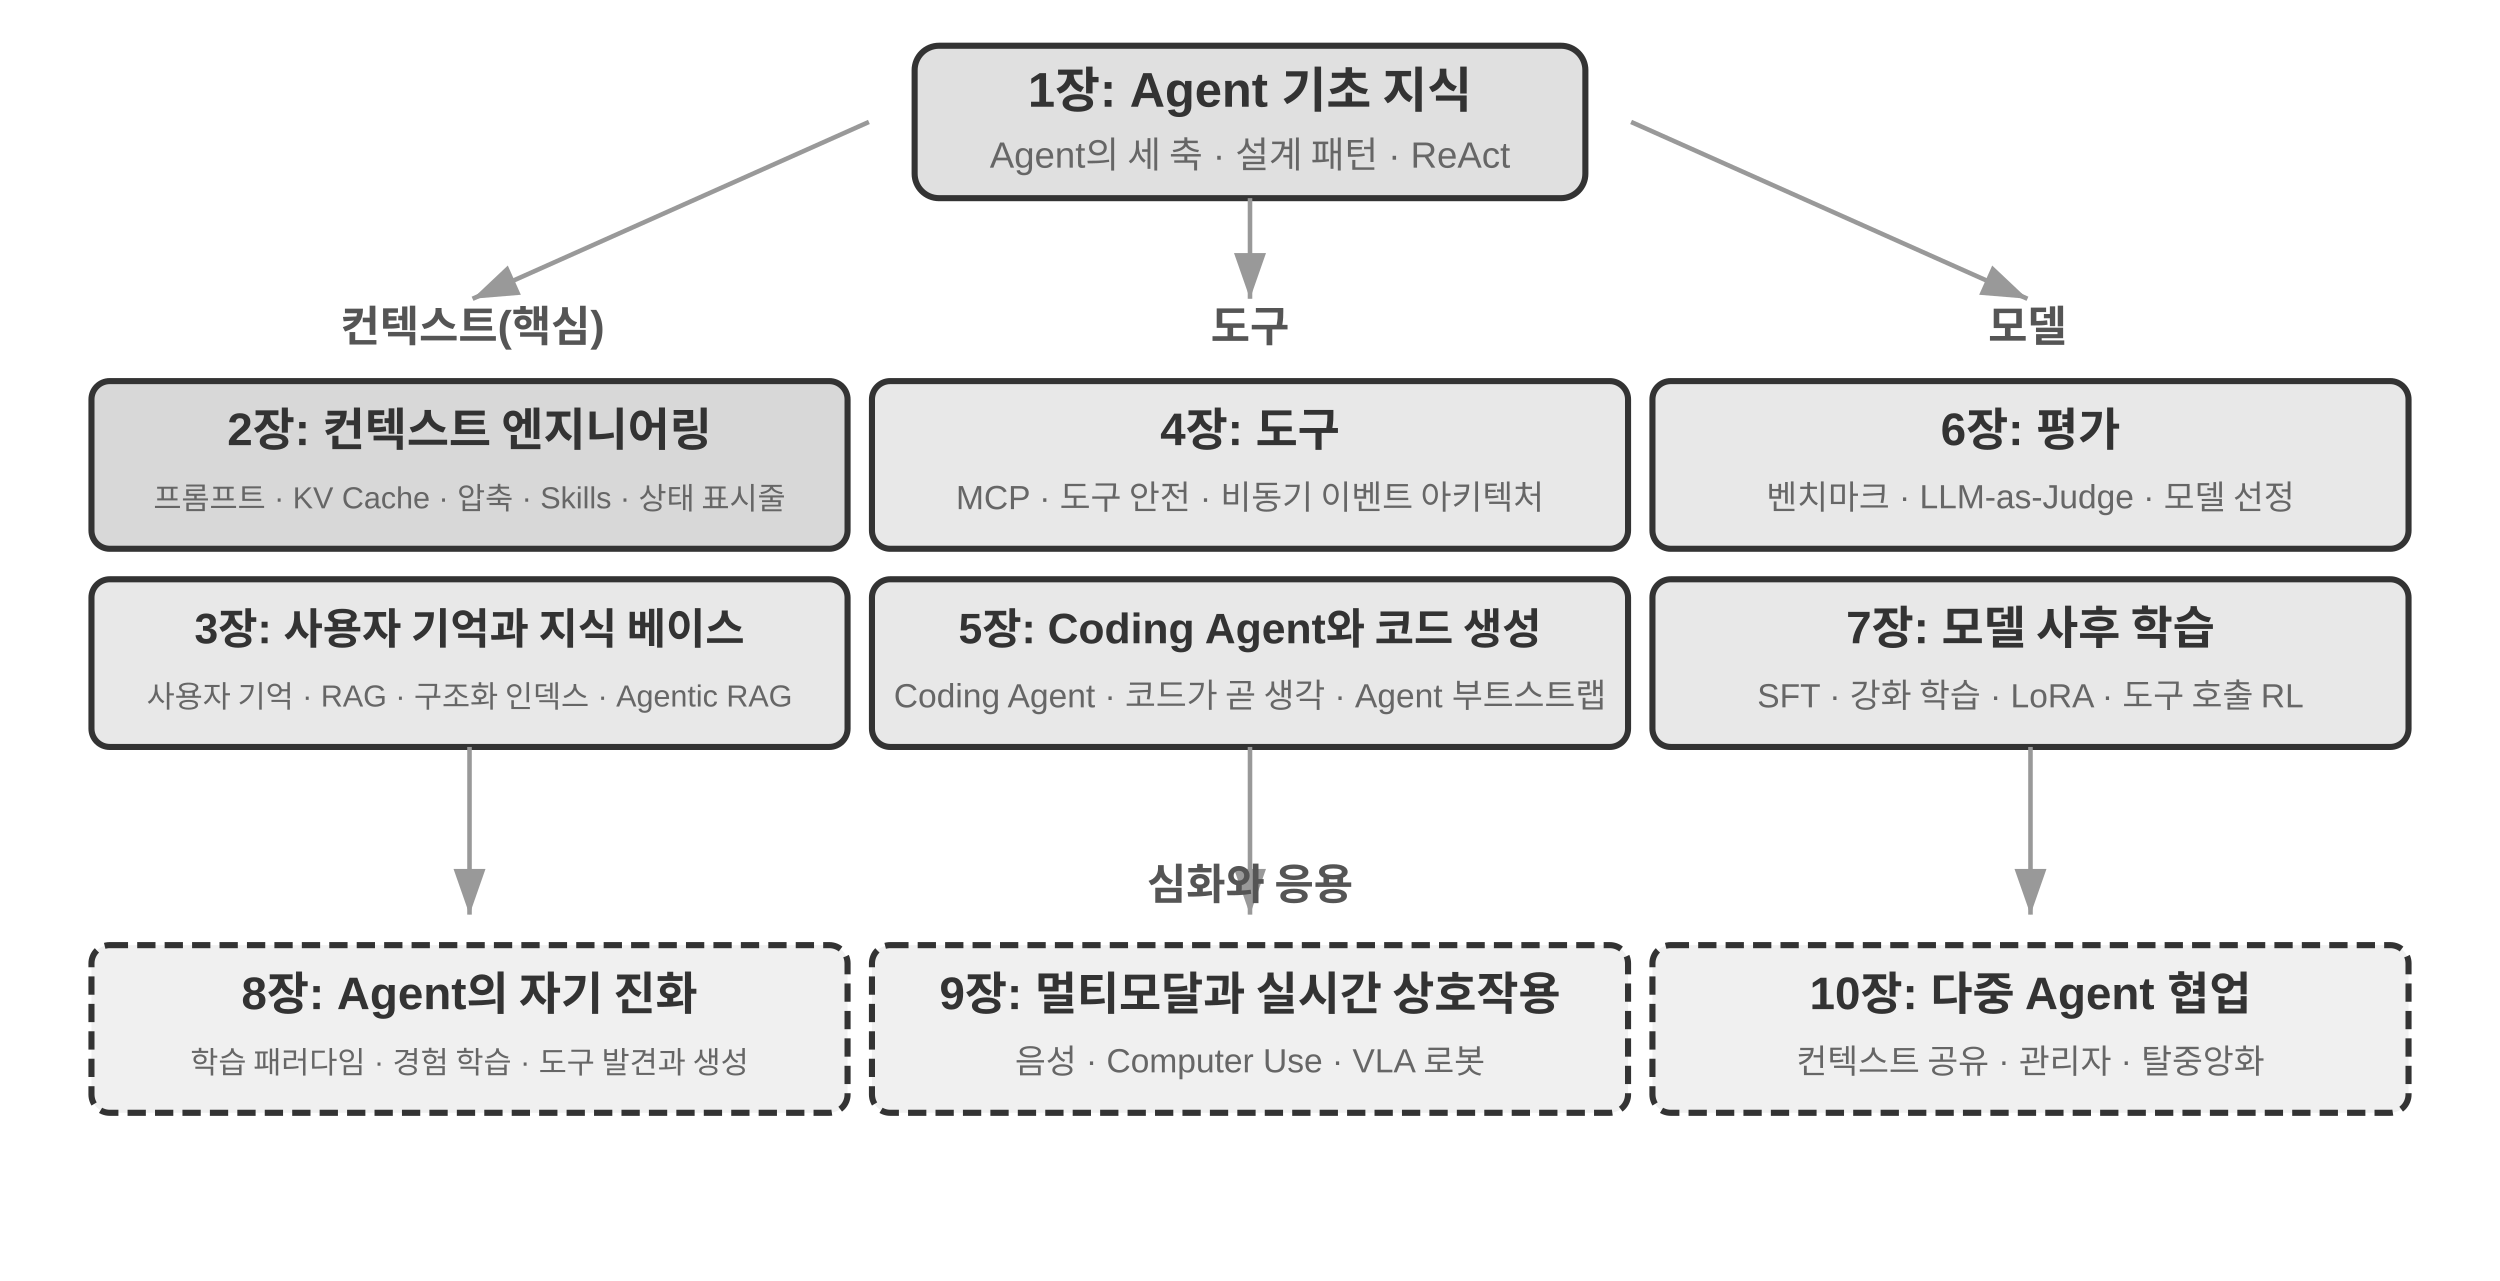
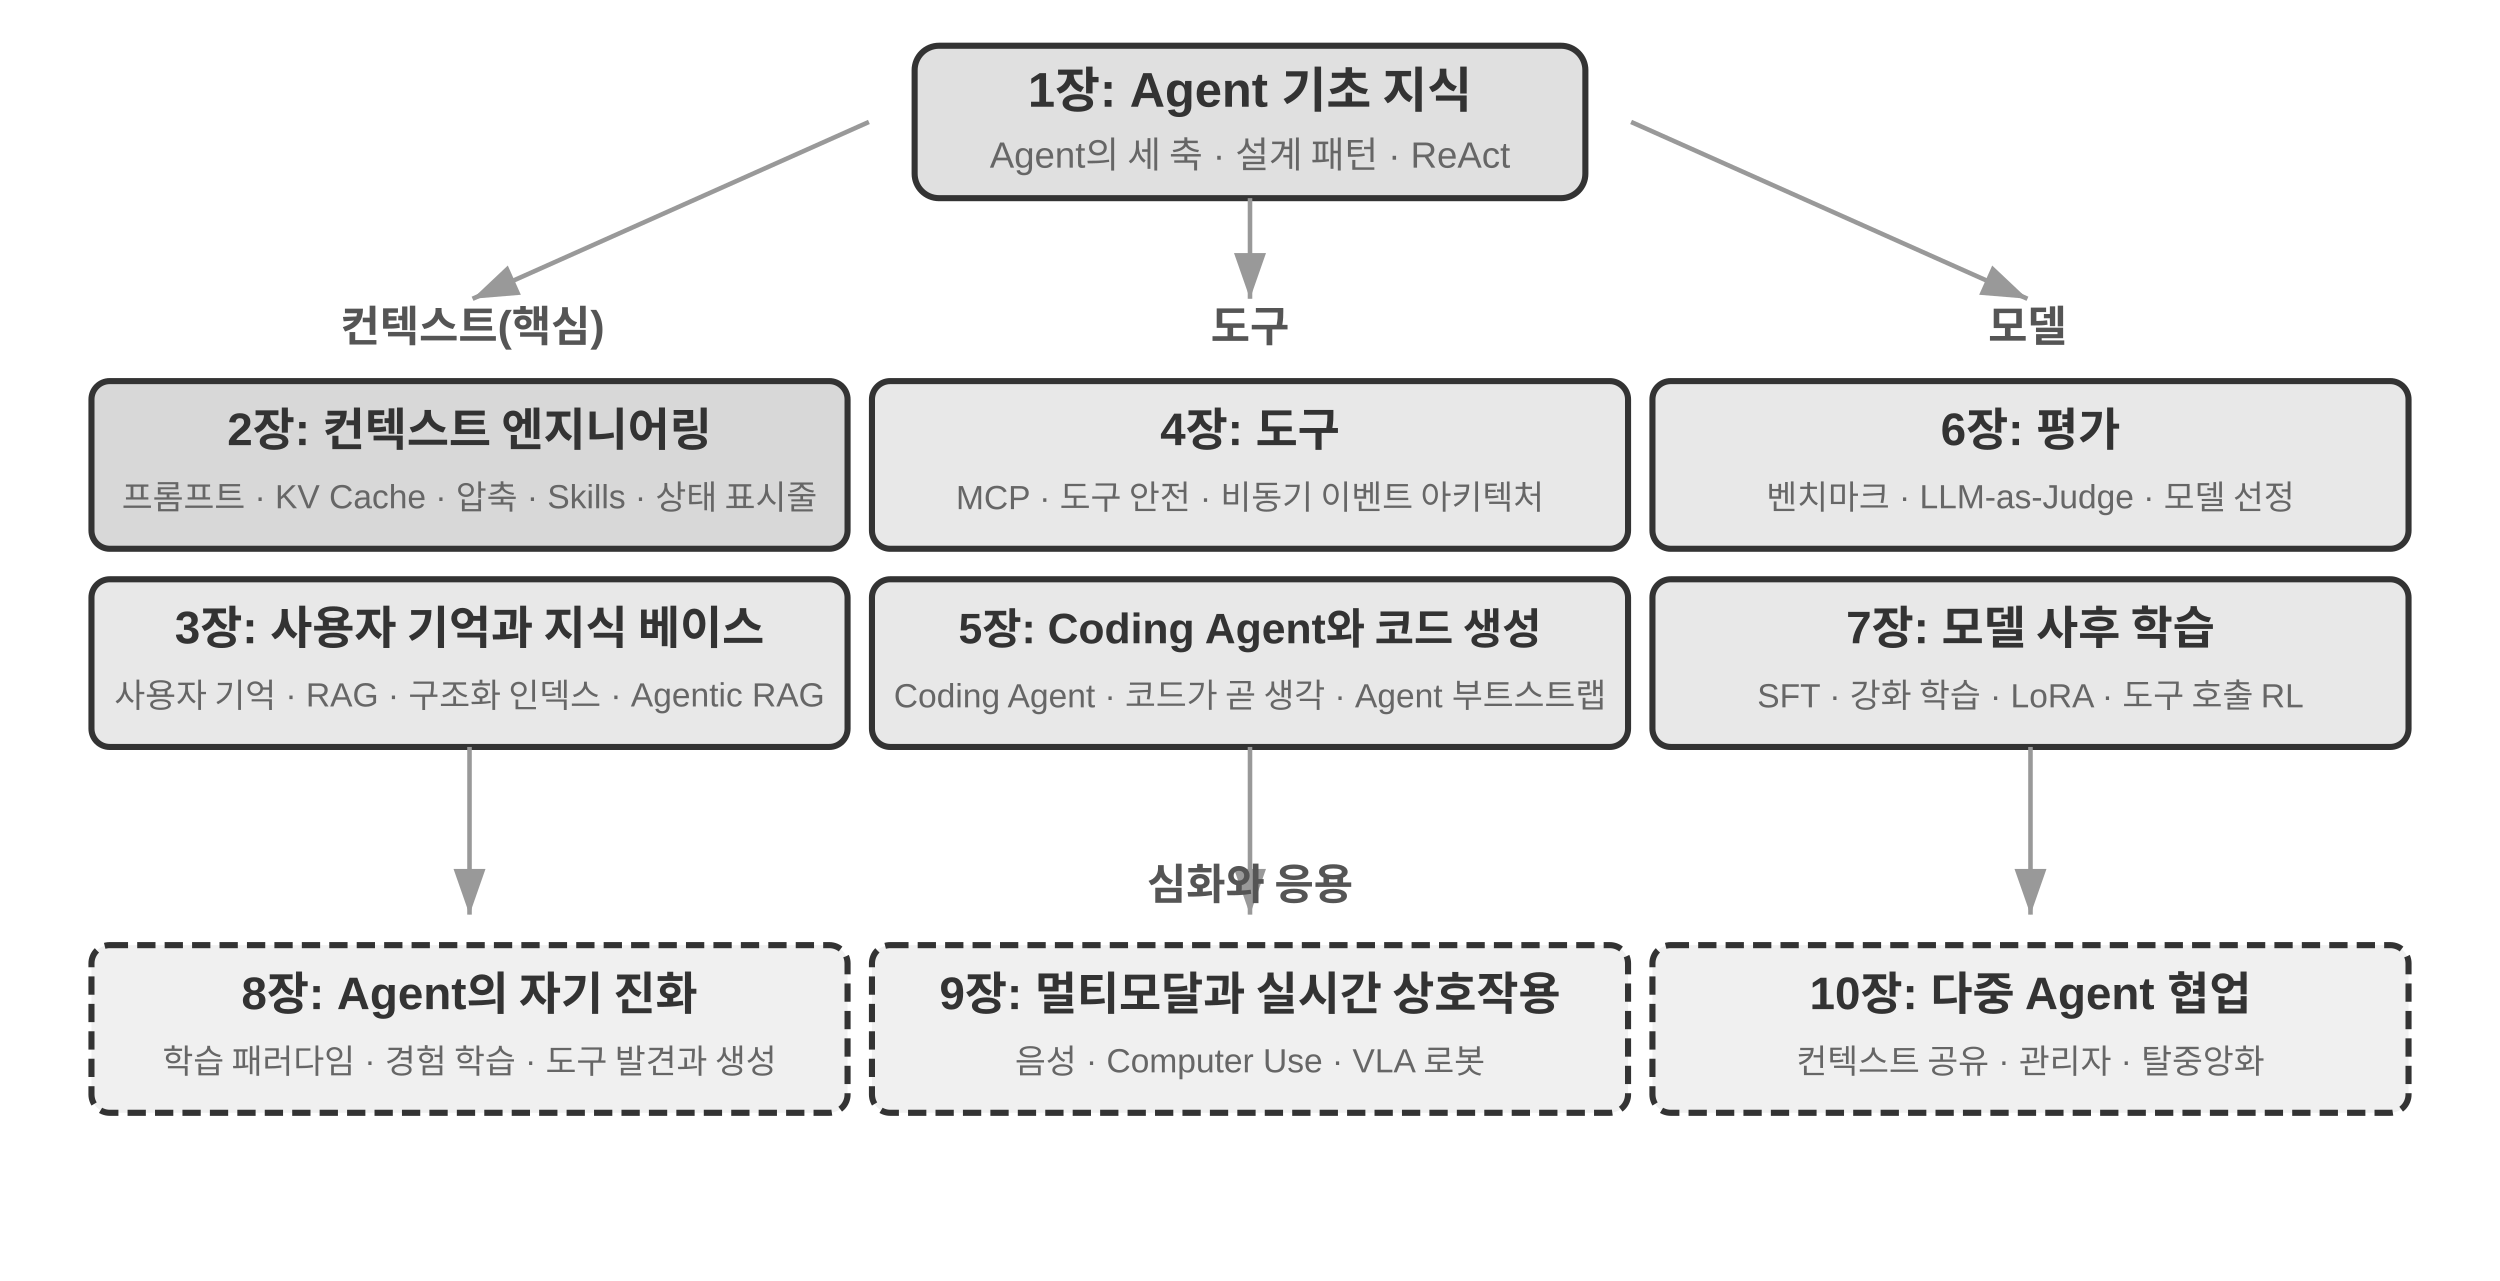
<svg xmlns="http://www.w3.org/2000/svg" viewBox="0 40 820 420" width="820" height="420" style="background:#ffffff">
  <defs>
    <marker id="ah" markerWidth="10" markerHeight="7" refX="10" refY="3.5" orient="auto">
      <polygon points="0 0, 10 3.5, 0 7" fill="#333333" />
    </marker>
    <marker id="ah-g" markerWidth="10" markerHeight="7" refX="10" refY="3.5" orient="auto">
      <polygon points="0 0, 10 3.5, 0 7" fill="#999999" />
    </marker>
  </defs>
  <rect x="300" y="55" width="220" height="50" rx="8" fill="#e0e0e0" stroke="#333333" stroke-width="2" />
-   <text x="410" y="75" font-family="Arial, 'Apple SD Gothic Neo', 'Malgun Gothic', sans-serif" font-size="16" fill="#333333" text-anchor="middle" font-weight="bold">1장: Agent 기초 지식</text>
-   <text x="410" y="95" font-family="Arial, 'Apple SD Gothic Neo', 'Malgun Gothic', sans-serif" font-size="12" fill="#666666" text-anchor="middle">Agent의 세 축 · 설계 패턴 · ReAct</text>
+   <text x="410" y="75" font-family="Arial, 'Helvetica Neue', Helvetica, 'PingFang SC', 'Microsoft YaHei', sans-serif" font-size="16" fill="#333333" text-anchor="middle" font-weight="bold">1장: Agent 기초 지식</text>
+   <text x="410" y="95" font-family="Arial, 'Helvetica Neue', Helvetica, 'PingFang SC', 'Microsoft YaHei', sans-serif" font-size="12" fill="#666666" text-anchor="middle">Agent의 세 축 · 설계 패턴 · ReAct</text>
  <line x1="285" y1="80" x2="155" y2="138" stroke="#999999" stroke-width="1.5" marker-end="url(#ah-g)" />
  <line x1="410" y1="105" x2="410" y2="138" stroke="#999999" stroke-width="1.5" marker-end="url(#ah-g)" />
  <line x1="535" y1="80" x2="665" y2="138" stroke="#999999" stroke-width="1.5" marker-end="url(#ah-g)" />
-   <text x="155" y="152" font-family="Arial, 'Apple SD Gothic Neo', 'Malgun Gothic', sans-serif" font-size="14" fill="#555555" text-anchor="middle" font-weight="bold">컨텍스트(핵심)</text>
-   <text x="410" y="152" font-family="Arial, 'Apple SD Gothic Neo', 'Malgun Gothic', sans-serif" font-size="14" fill="#555555" text-anchor="middle" font-weight="bold">도구</text>
-   <text x="665" y="152" font-family="Arial, 'Apple SD Gothic Neo', 'Malgun Gothic', sans-serif" font-size="14" fill="#555555" text-anchor="middle" font-weight="bold">모델</text>
+   <text x="155" y="152" font-family="Arial, 'Helvetica Neue', Helvetica, 'PingFang SC', 'Microsoft YaHei', sans-serif" font-size="14" fill="#555555" text-anchor="middle" font-weight="bold">컨텍스트(핵심)</text>
+   <text x="410" y="152" font-family="Arial, 'Helvetica Neue', Helvetica, 'PingFang SC', 'Microsoft YaHei', sans-serif" font-size="14" fill="#555555" text-anchor="middle" font-weight="bold">도구</text>
+   <text x="665" y="152" font-family="Arial, 'Helvetica Neue', Helvetica, 'PingFang SC', 'Microsoft YaHei', sans-serif" font-size="14" fill="#555555" text-anchor="middle" font-weight="bold">모델</text>
  <rect x="30" y="165" width="248" height="55" rx="6" fill="#d8d8d8" stroke="#333333" stroke-width="2" />
-   <text x="154" y="186" font-family="Arial, 'Apple SD Gothic Neo', 'Malgun Gothic', sans-serif" font-size="15" fill="#333333" text-anchor="middle" font-weight="bold">2장: 컨텍스트 엔지니어링</text>
-   <text x="154" y="207" font-family="Arial, 'Apple SD Gothic Neo', 'Malgun Gothic', sans-serif" font-size="10" fill="#666666" text-anchor="middle">프롬프트 · KV Cache · 압축 · Skills · 상태 표시줄</text>
+   <text x="154" y="186" font-family="Arial, 'Helvetica Neue', Helvetica, 'PingFang SC', 'Microsoft YaHei', sans-serif" font-size="15" fill="#333333" text-anchor="middle" font-weight="bold">2장: 컨텍스트 엔지니어링</text>
+   <text x="154" y="207" font-family="Arial, 'Helvetica Neue', Helvetica, 'PingFang SC', 'Microsoft YaHei', sans-serif" font-size="11" fill="#666666" text-anchor="middle">프롬프트 · KV Cache · 압축 · Skills · 상태 표시줄</text>
  <rect x="30" y="230" width="248" height="55" rx="6" fill="#e8e8e8" stroke="#333333" stroke-width="2" />
-   <text x="154" y="251" font-family="Arial, 'Apple SD Gothic Neo', 'Malgun Gothic', sans-serif" font-size="14" fill="#333333" text-anchor="middle" font-weight="bold">3장: 사용자 기억과 지식 베이스</text>
-   <text x="154" y="272" font-family="Arial, 'Apple SD Gothic Neo', 'Malgun Gothic', sans-serif" font-size="10" fill="#666666" text-anchor="middle">사용자 기억 · RAG · 구조화 인덱스 · Agentic RAG</text>
+   <text x="154" y="251" font-family="Arial, 'Helvetica Neue', Helvetica, 'PingFang SC', 'Microsoft YaHei', sans-serif" font-size="15" fill="#333333" text-anchor="middle" font-weight="bold">3장: 사용자 기억과 지식 베이스</text>
+   <text x="154" y="272" font-family="Arial, 'Helvetica Neue', Helvetica, 'PingFang SC', 'Microsoft YaHei', sans-serif" font-size="11" fill="#666666" text-anchor="middle">사용자 기억 · RAG · 구조화 인덱스 · Agentic RAG</text>
  <rect x="286" y="165" width="248" height="55" rx="6" fill="#e8e8e8" stroke="#333333" stroke-width="2" />
-   <text x="410" y="186" font-family="Arial, 'Apple SD Gothic Neo', 'Malgun Gothic', sans-serif" font-size="15" fill="#333333" text-anchor="middle" font-weight="bold">4장: 도구</text>
-   <text x="410" y="207" font-family="Arial, 'Apple SD Gothic Neo', 'Malgun Gothic', sans-serif" font-size="11" fill="#666666" text-anchor="middle">MCP · 도구 안전 · 비동기 이벤트 아키텍처</text>
+   <text x="410" y="186" font-family="Arial, 'Helvetica Neue', Helvetica, 'PingFang SC', 'Microsoft YaHei', sans-serif" font-size="15" fill="#333333" text-anchor="middle" font-weight="bold">4장: 도구</text>
+   <text x="410" y="207" font-family="Arial, 'Helvetica Neue', Helvetica, 'PingFang SC', 'Microsoft YaHei', sans-serif" font-size="11" fill="#666666" text-anchor="middle">MCP · 도구 안전 · 비동기 이벤트 아키텍처</text>
  <rect x="286" y="230" width="248" height="55" rx="6" fill="#e8e8e8" stroke="#333333" stroke-width="2" />
-   <text x="410" y="251" font-family="Arial, 'Apple SD Gothic Neo', 'Malgun Gothic', sans-serif" font-size="14" fill="#333333" text-anchor="middle" font-weight="bold">5장: Coding Agent와 코드 생성</text>
-   <text x="410" y="272" font-family="Arial, 'Apple SD Gothic Neo', 'Malgun Gothic', sans-serif" font-size="11" fill="#666666" text-anchor="middle">Coding Agent · 코드가 곧 생각 · Agent 부트스트랩</text>
+   <text x="410" y="251" font-family="Arial, 'Helvetica Neue', Helvetica, 'PingFang SC', 'Microsoft YaHei', sans-serif" font-size="14" fill="#333333" text-anchor="middle" font-weight="bold">5장: Coding Agent와 코드 생성</text>
+   <text x="410" y="272" font-family="Arial, 'Helvetica Neue', Helvetica, 'PingFang SC', 'Microsoft YaHei', sans-serif" font-size="11" fill="#666666" text-anchor="middle">Coding Agent · 코드가 곧 생각 · Agent 부트스트랩</text>
  <rect x="542" y="165" width="248" height="55" rx="6" fill="#e8e8e8" stroke="#333333" stroke-width="2" />
-   <text x="666" y="186" font-family="Arial, 'Apple SD Gothic Neo', 'Malgun Gothic', sans-serif" font-size="15" fill="#333333" text-anchor="middle" font-weight="bold">6장: 평가</text>
-   <text x="666" y="207" font-family="Arial, 'Apple SD Gothic Neo', 'Malgun Gothic', sans-serif" font-size="11" fill="#666666" text-anchor="middle">벤치마크 · LLM-as-Judge · 모델 선정</text>
+   <text x="666" y="186" font-family="Arial, 'Helvetica Neue', Helvetica, 'PingFang SC', 'Microsoft YaHei', sans-serif" font-size="15" fill="#333333" text-anchor="middle" font-weight="bold">6장: 평가</text>
+   <text x="666" y="207" font-family="Arial, 'Helvetica Neue', Helvetica, 'PingFang SC', 'Microsoft YaHei', sans-serif" font-size="11" fill="#666666" text-anchor="middle">벤치마크 · LLM-as-Judge · 모델 선정</text>
  <rect x="542" y="230" width="248" height="55" rx="6" fill="#e8e8e8" stroke="#333333" stroke-width="2" />
-   <text x="666" y="251" font-family="Arial, 'Apple SD Gothic Neo', 'Malgun Gothic', sans-serif" font-size="15" fill="#333333" text-anchor="middle" font-weight="bold">7장: 모델 사후 학습</text>
-   <text x="666" y="272" font-family="Arial, 'Apple SD Gothic Neo', 'Malgun Gothic', sans-serif" font-size="11" fill="#666666" text-anchor="middle">SFT · 강화 학습 · LoRA · 도구 호출 RL</text>
+   <text x="666" y="251" font-family="Arial, 'Helvetica Neue', Helvetica, 'PingFang SC', 'Microsoft YaHei', sans-serif" font-size="15" fill="#333333" text-anchor="middle" font-weight="bold">7장: 모델 사후 학습</text>
+   <text x="666" y="272" font-family="Arial, 'Helvetica Neue', Helvetica, 'PingFang SC', 'Microsoft YaHei', sans-serif" font-size="11" fill="#666666" text-anchor="middle">SFT · 강화 학습 · LoRA · 도구 호출 RL</text>
  <line x1="154" y1="285" x2="154" y2="340" stroke="#999999" stroke-width="1.5" marker-end="url(#ah-g)" />
  <line x1="410" y1="285" x2="410" y2="340" stroke="#999999" stroke-width="1.5" marker-end="url(#ah-g)" />
  <line x1="666" y1="285" x2="666" y2="340" stroke="#999999" stroke-width="1.5" marker-end="url(#ah-g)" />
-   <text x="410" y="335" font-family="Arial, 'Apple SD Gothic Neo', 'Malgun Gothic', sans-serif" font-size="14" fill="#555555" text-anchor="middle" font-weight="bold">심화와 응용</text>
+   <text x="410" y="335" font-family="Arial, 'Helvetica Neue', Helvetica, 'PingFang SC', 'Microsoft YaHei', sans-serif" font-size="14" fill="#555555" text-anchor="middle" font-weight="bold">심화와 응용</text>
  <rect x="30" y="350" width="248" height="55" rx="6" fill="#f0f0f0" stroke="#333333" stroke-width="2" stroke-dasharray="6,3" />
-   <text x="154" y="371" font-family="Arial, 'Apple SD Gothic Neo', 'Malgun Gothic', sans-serif" font-size="15" fill="#333333" text-anchor="middle" font-weight="bold">8장: Agent의 자기 진화</text>
-   <text x="154" y="392" font-family="Arial, 'Apple SD Gothic Neo', 'Malgun Gothic', sans-serif" font-size="10" fill="#666666" text-anchor="middle">학습 패러다임 · 경험 학습 · 도구 발견과 생성</text>
+   <text x="154" y="371" font-family="Arial, 'Helvetica Neue', Helvetica, 'PingFang SC', 'Microsoft YaHei', sans-serif" font-size="15" fill="#333333" text-anchor="middle" font-weight="bold">8장: Agent의 자기 진화</text>
+   <text x="154" y="392" font-family="Arial, 'Helvetica Neue', Helvetica, 'PingFang SC', 'Microsoft YaHei', sans-serif" font-size="11" fill="#666666" text-anchor="middle">학습 패러다임 · 경험 학습 · 도구 발견과 생성</text>
  <rect x="286" y="350" width="248" height="55" rx="6" fill="#f0f0f0" stroke="#333333" stroke-width="2" stroke-dasharray="6,3" />
-   <text x="410" y="371" font-family="Arial, 'Apple SD Gothic Neo', 'Malgun Gothic', sans-serif" font-size="15" fill="#333333" text-anchor="middle" font-weight="bold">9장: 멀티모달과 실시간 상호작용</text>
-   <text x="410" y="392" font-family="Arial, 'Apple SD Gothic Neo', 'Malgun Gothic', sans-serif" font-size="11" fill="#666666" text-anchor="middle">음성 · Computer Use · VLA 로봇</text>
+   <text x="410" y="371" font-family="Arial, 'Helvetica Neue', Helvetica, 'PingFang SC', 'Microsoft YaHei', sans-serif" font-size="15" fill="#333333" text-anchor="middle" font-weight="bold">9장: 멀티모달과 실시간 상호작용</text>
+   <text x="410" y="392" font-family="Arial, 'Helvetica Neue', Helvetica, 'PingFang SC', 'Microsoft YaHei', sans-serif" font-size="11" fill="#666666" text-anchor="middle">음성 · Computer Use · VLA 로봇</text>
  <rect x="542" y="350" width="248" height="55" rx="6" fill="#f0f0f0" stroke="#333333" stroke-width="2" stroke-dasharray="6,3" />
-   <text x="666" y="371" font-family="Arial, 'Apple SD Gothic Neo', 'Malgun Gothic', sans-serif" font-size="15" fill="#333333" text-anchor="middle" font-weight="bold">10장: 다중 Agent 협업</text>
-   <text x="666" y="392" font-family="Arial, 'Apple SD Gothic Neo', 'Malgun Gothic', sans-serif" font-size="11" fill="#666666" text-anchor="middle">컨텍스트 공유 · 관리자 · 탈중앙화</text>
+   <text x="666" y="371" font-family="Arial, 'Helvetica Neue', Helvetica, 'PingFang SC', 'Microsoft YaHei', sans-serif" font-size="15" fill="#333333" text-anchor="middle" font-weight="bold">10장: 다중 Agent 협업</text>
+   <text x="666" y="392" font-family="Arial, 'Helvetica Neue', Helvetica, 'PingFang SC', 'Microsoft YaHei', sans-serif" font-size="11" fill="#666666" text-anchor="middle">컨텍스트 공유 · 관리자 · 탈중앙화</text>
</svg>
